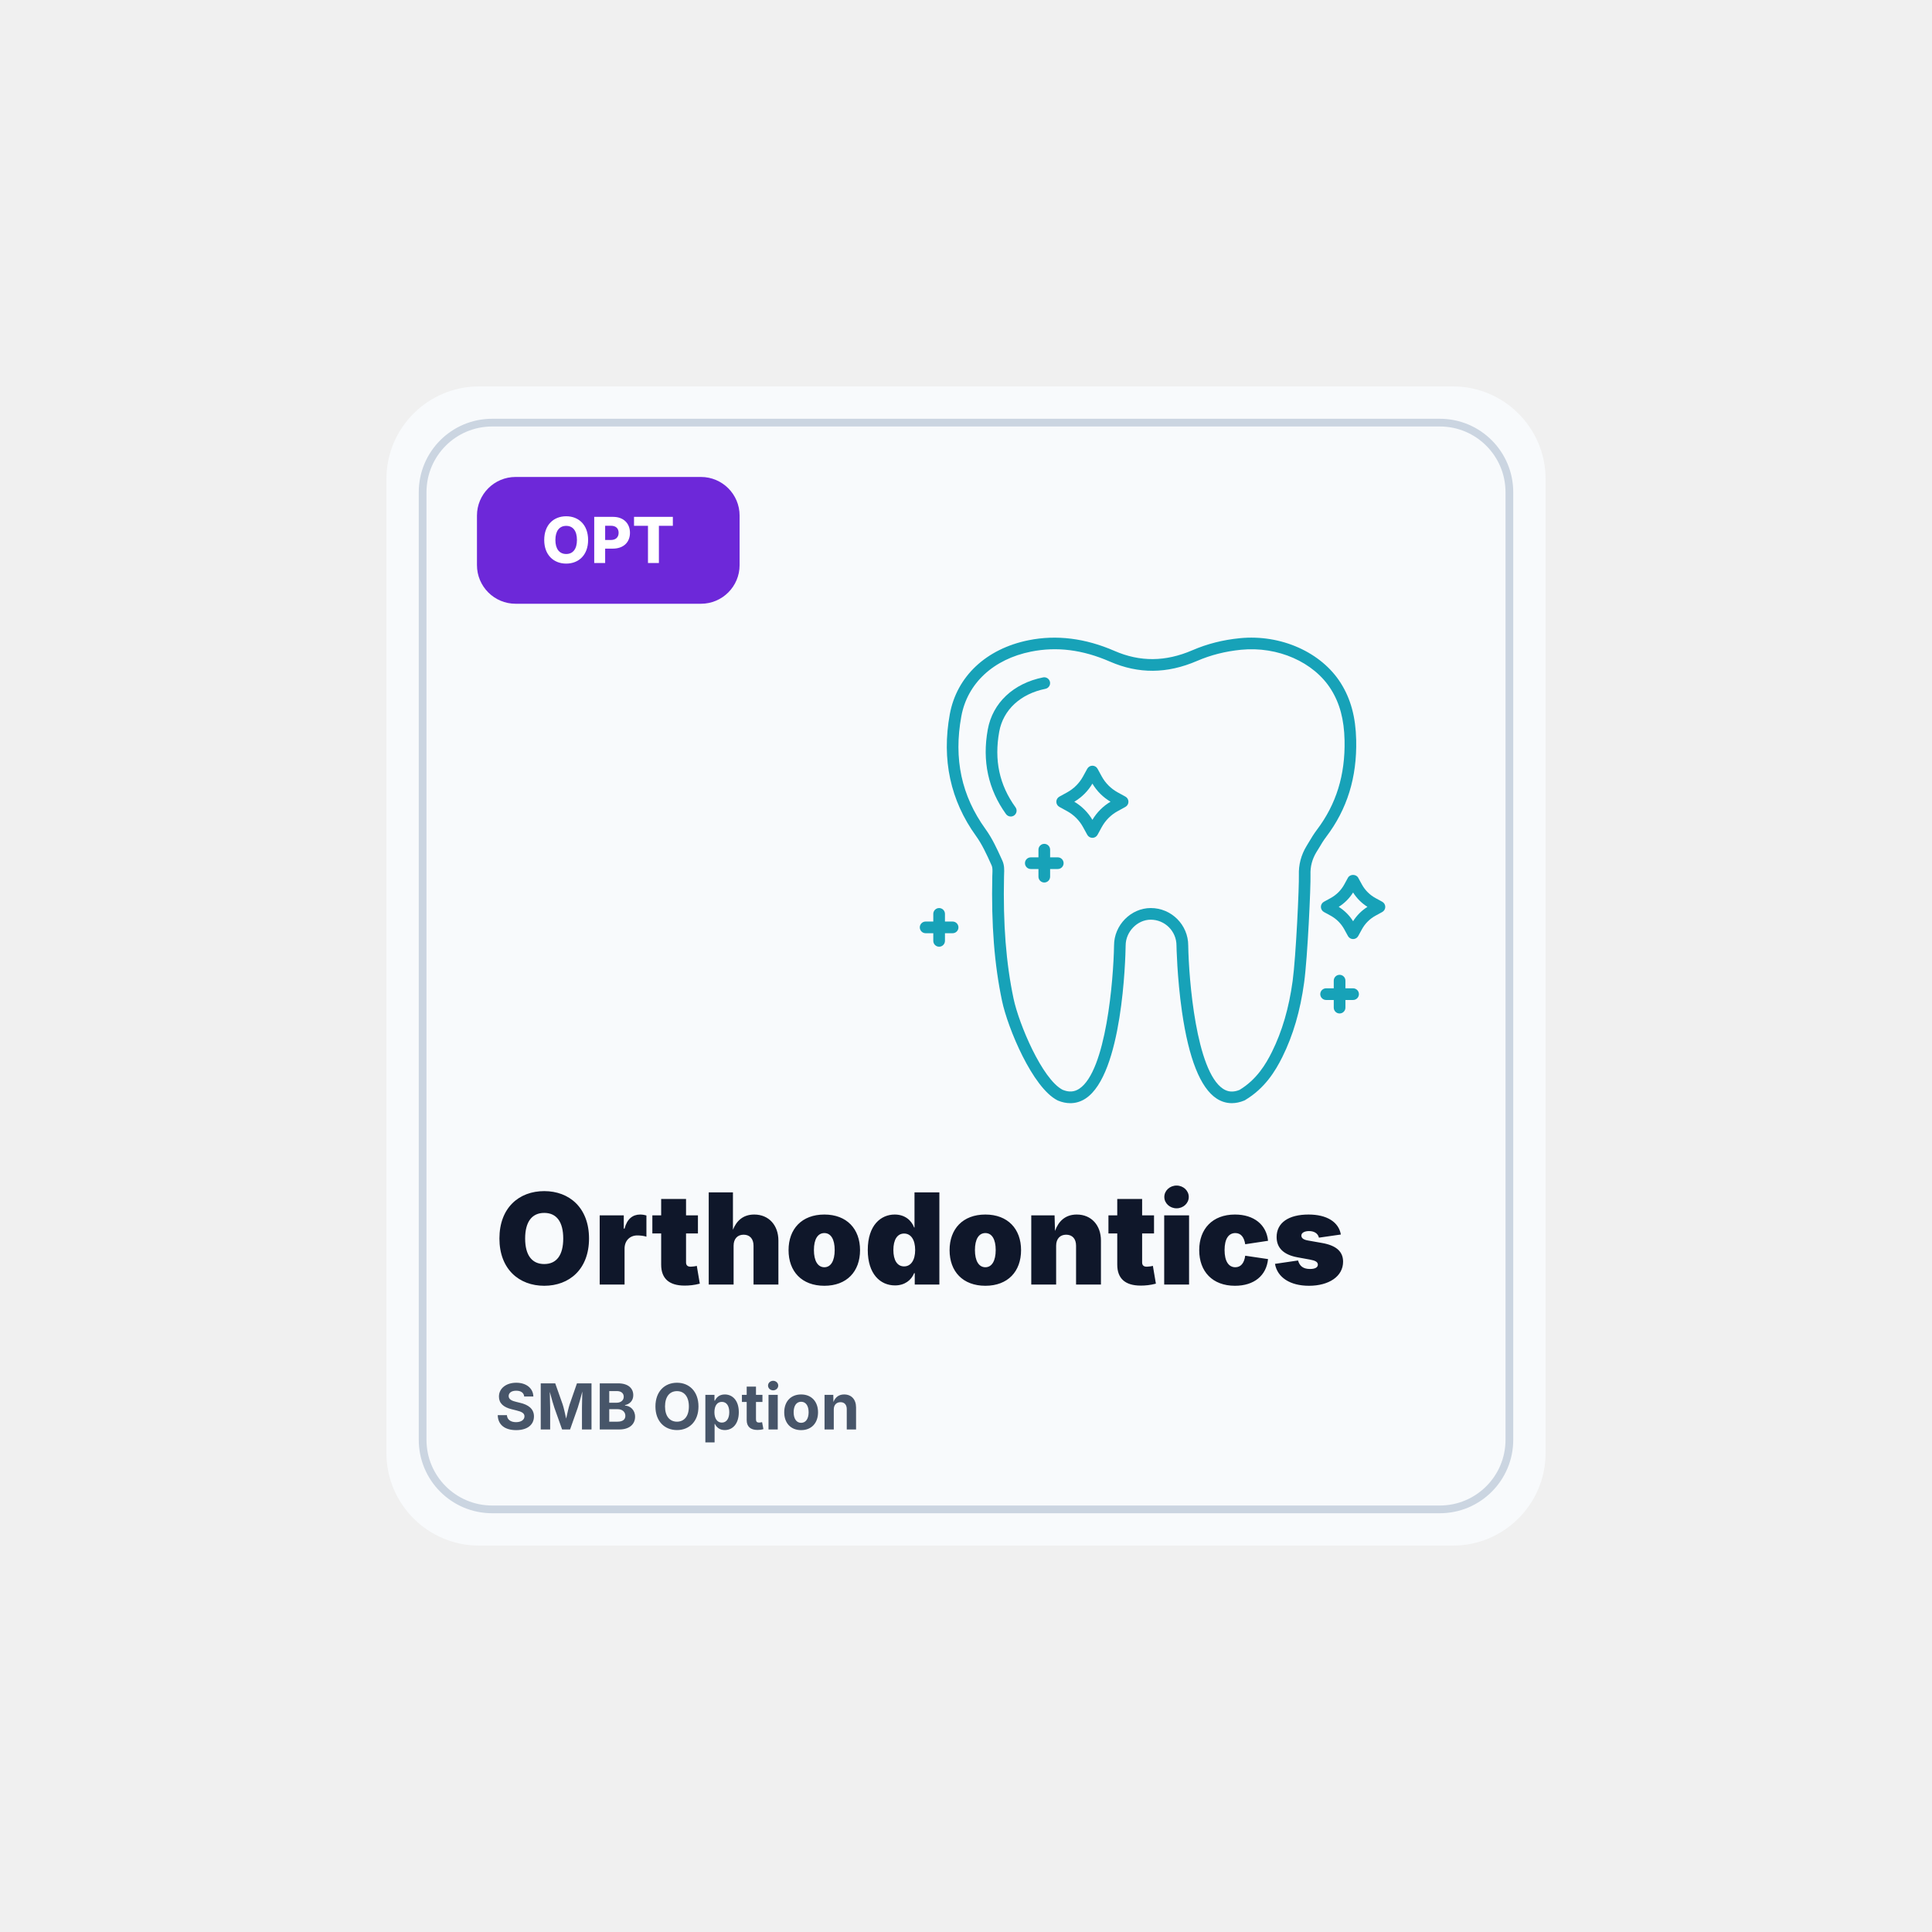
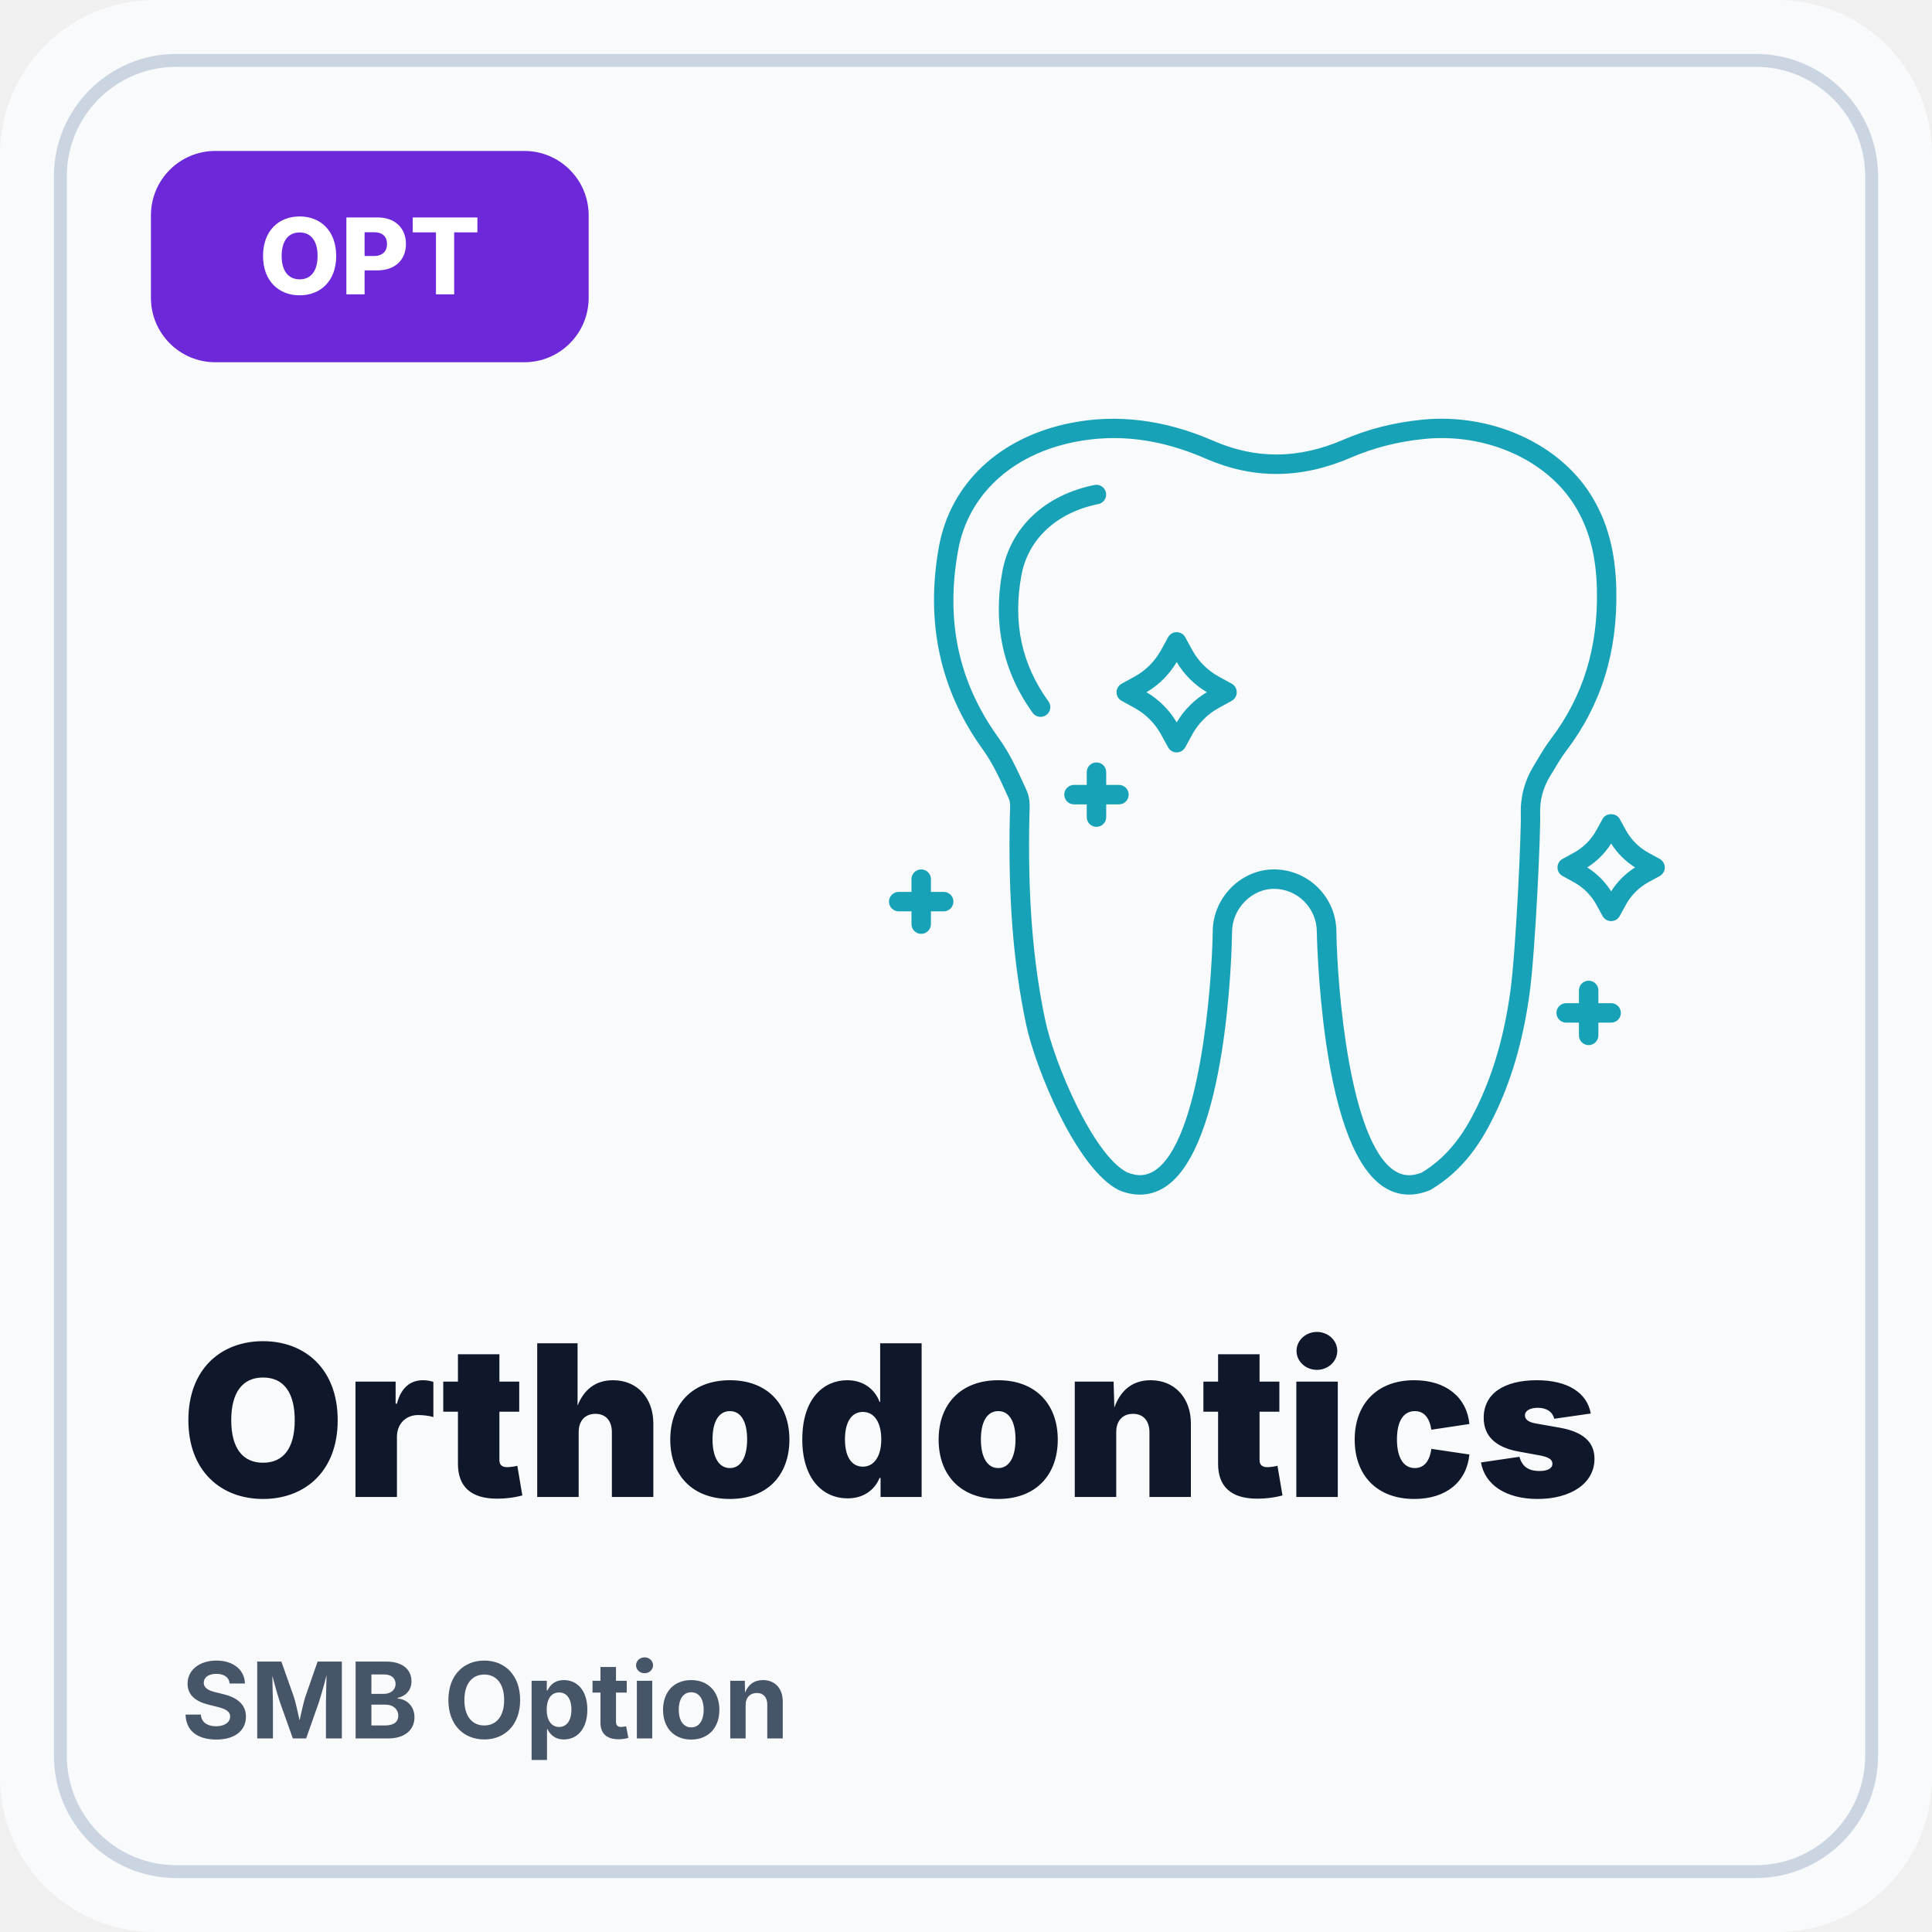
- <svg xmlns="http://www.w3.org/2000/svg" viewBox="0 0 500 500">
+ <svg xmlns="http://www.w3.org/2000/svg" viewBox="100 100 300 300">
  <defs>
    <symbol id="toothIcon" viewBox="0 0 100 100">
      <path d="m78.785 46.289c0.41-0.695 0.801-1.348 1.266-1.957 3.606-4.754 5.289-10.184 5.148-16.602-0.086-3.922-0.922-7.016-2.629-9.738-3.332-5.309-10.281-8.406-17.305-7.711-2.918 0.289-5.582 0.965-8.145 2.07-4.598 1.98-8.965 2.016-13.344 0.105-4.988-2.172-9.934-2.789-14.703-1.828-7.277 1.461-12.328 6.207-13.512 12.695-1.41 7.746 0.102 14.758 4.492 20.844 1.055 1.461 1.824 3.16 2.566 4.801l0.133 0.297c0.152 0.336 0.129 0.871 0.109 1.391l-0.016 0.41c-0.18 8.328 0.352 15.121 1.672 21.375 0.98 4.637 5.215 14.852 9.492 17.027 0.012 0.008 0.023 0.004 0.035 0.012 0.012 0.008 0.02 0.016 0.031 0.023 0.73 0.305 1.449 0.453 2.144 0.453 0.922 0 1.801-0.266 2.606-0.793 6.336-4.152 6.836-23.969 6.871-26.23 0-2.352 2.004-4.418 4.293-4.418 2.438 0 4.418 1.98 4.418 4.434 0 0.055 0.098 5.484 0.941 11.328 1.164 8.059 3.16 13.066 5.93 14.883 0.805 0.527 1.688 0.793 2.606 0.793 0.695 0 1.414-0.152 2.144-0.453 0.043-0.02 0.086-0.039 0.129-0.066 3.426-2.047 5.215-5.027 6.391-7.394 1.844-3.719 3.066-7.891 3.731-12.75 0.598-4.352 1.152-16.594 1.09-18.484-0.047-1.398 0.289-2.672 1.027-3.887zm-1.719-1.02-0.367 0.613c-0.938 1.539-1.379 3.223-1.32 4.996 0.059 1.719-0.492 13.91-1.07 18.145-0.637 4.641-1.793 8.609-3.539 12.133-1.047 2.109-2.621 4.75-5.562 6.527-1.07 0.43-1.969 0.367-2.82-0.191-4.617-3.027-5.875-18.766-5.969-24.555 0-3.539-2.879-6.418-6.418-6.418-3.41 0-6.293 2.938-6.293 6.398-0.094 5.809-1.348 21.543-5.969 24.57-0.859 0.562-1.766 0.617-2.848 0.176-3.508-1.828-7.488-11.281-8.406-15.637-1.285-6.102-1.805-12.746-1.629-20.922l0.012-0.375c0.027-0.719 0.062-1.531-0.285-2.301l-0.133-0.297c-0.785-1.73-1.598-3.523-2.769-5.144-4.117-5.707-5.477-12.023-4.144-19.312 1.031-5.652 5.492-9.801 11.938-11.094 4.422-0.887 8.84-0.332 13.512 1.703 4.914 2.141 9.801 2.106 14.934-0.105 2.371-1.02 4.844-1.648 7.551-1.918 6.285-0.621 12.477 2.106 15.41 6.785 1.508 2.402 2.246 5.172 2.324 8.719 0.129 5.949-1.422 10.969-4.742 15.352-0.535 0.703-0.973 1.441-1.395 2.152z" fill="#17a2b8" />
      <path d="m24.035 26.289c0.68-3.731 3.637-6.473 7.91-7.332 0.543-0.109 0.895-0.637 0.785-1.176s-0.637-0.891-1.176-0.785c-5.109 1.027-8.652 4.367-9.484 8.934-0.98 5.383 0.07 10.258 3.125 14.492 0.195 0.27 0.5 0.414 0.812 0.414 0.203 0 0.406-0.062 0.586-0.188 0.449-0.324 0.551-0.949 0.227-1.395-2.766-3.828-3.676-8.07-2.785-12.965z" fill="#17a2b8" />
      <path d="m89.66 55.441-1.156-0.633c-0.984-0.539-1.789-1.344-2.328-2.328l-0.633-1.156c-0.352-0.641-1.402-0.641-1.754 0l-0.633 1.156c-0.539 0.984-1.344 1.789-2.328 2.328l-1.156 0.633c-0.32 0.176-0.52 0.512-0.52 0.879 0 0.363 0.199 0.703 0.52 0.879l1.156 0.633c0.984 0.539 1.789 1.344 2.328 2.328l0.633 1.156c0.176 0.32 0.512 0.52 0.879 0.52 0.363 0 0.703-0.199 0.879-0.52l0.633-1.156c0.539-0.984 1.344-1.789 2.328-2.328l1.156-0.633c0.32-0.176 0.52-0.512 0.52-0.879-0.004-0.367-0.203-0.703-0.523-0.879zm-4.992 3.336c-0.625-0.996-1.465-1.832-2.461-2.461 0.996-0.625 1.836-1.465 2.461-2.461 0.625 0.996 1.465 1.832 2.461 2.461-0.996 0.629-1.836 1.469-2.461 2.461z" fill="#17a2b8" />
      <path d="m45.656 37.426-1.324-0.727c-1.152-0.633-2.098-1.574-2.731-2.727l-0.723-1.324c-0.176-0.32-0.512-0.52-0.879-0.52-0.363 0-0.703 0.199-0.879 0.52l-0.727 1.324c-0.633 1.152-1.574 2.098-2.731 2.731l-1.324 0.727c-0.32 0.176-0.52 0.512-0.52 0.879 0 0.363 0.199 0.703 0.52 0.879l1.324 0.727c1.152 0.633 2.098 1.574 2.731 2.731l0.727 1.324c0.176 0.32 0.512 0.52 0.879 0.52s0.703-0.199 0.879-0.52l0.723-1.324c0.633-1.152 1.574-2.098 2.731-2.731l1.324-0.727c0.32-0.176 0.52-0.512 0.52-0.879 0-0.371-0.199-0.711-0.52-0.883zm-5.656 3.977c-0.758-1.281-1.824-2.344-3.102-3.102 1.281-0.758 2.344-1.82 3.102-3.102 0.758 1.281 1.824 2.344 3.102 3.102-1.277 0.758-2.34 1.824-3.102 3.102z" fill="#17a2b8" />
      <path d="m82.355 67.961c-0.551 0-1 0.449-1 1v1.312h-1.312c-0.551 0-1 0.449-1 1 0 0.551 0.449 1 1 1h1.312v1.312c0 0.551 0.449 1 1 1s1-0.449 1-1v-1.312h1.312c0.551 0 1-0.449 1-1 0-0.551-0.449-1-1-1h-1.312v-1.312c0-0.555-0.449-1-1-1z" fill="#17a2b8" />
      <path d="m13.734 63.145c0.551 0 1-0.449 1-1v-1.312h1.312c0.551 0 1-0.449 1-1s-0.449-1-1-1h-1.312v-1.312c0-0.551-0.449-1-1-1s-1 0.449-1 1v1.312h-1.312c-0.551 0-1 0.449-1 1s0.449 1 1 1h1.312v1.312c0 0.551 0.449 1 1 1z" fill="#17a2b8" />
      <path d="m34.066 47.832h-1.312v-1.312c0-0.551-0.449-1-1-1-0.551 0-1 0.449-1 1v1.312h-1.312c-0.551 0-1 0.449-1 1s0.449 1 1 1h1.312v1.312c0 0.551 0.449 1 1 1 0.551 0 1-0.449 1-1v-1.312h1.312c0.551 0 1-0.449 1-1-0.004-0.551-0.449-1-1-1z" fill="#17a2b8" />
    </symbol>
  </defs>
  <rect width="300" height="300" rx="24" fill="#F8FAFC" x="100" y="100" style="stroke-width: 1;" />
  <rect x="109.375" y="109.375" width="281.25" height="281.25" rx="18" fill="none" stroke="#CBD5E1" stroke-width="2" style="stroke-width: 2;" />
  <rect x="123.438" y="123.438" width="67.969" height="32.813" rx="10" fill="#6D28D9" style="stroke-width: 1;" />
  <text x="157.422" y="145.703" text-anchor="middle" font-size="14" font-weight="800" font-family="Inter, ui-sans-serif, system-ui, -apple-system, Segoe UI, Roboto, Arial" fill="#FFFFFF" style="white-space: pre; stroke-width: 1; font-size: 16.4px;">OPT</text>
  <use href="#toothIcon" width="74" height="74" transform="matrix(2.040992, 0, 0, 2.040992, 222.3012, 149.6374)" style="" />
  <text x="128.125" y="332.448" font-size="28" font-weight="900" font-family="Inter, ui-sans-serif, system-ui, -apple-system, Segoe UI, Roboto, Arial" fill="#0F172A" style="white-space: pre; stroke-width: 1; font-size: 32.8px;">Orthodontics</text>
  <text x="128.125" y="369.948" font-size="14" font-weight="700" font-family="Inter, ui-sans-serif, system-ui, -apple-system, Segoe UI, Roboto, Arial" fill="#475569" style="white-space: pre; stroke-width: 1; font-size: 16.4px;">SMB Option</text>
</svg>
